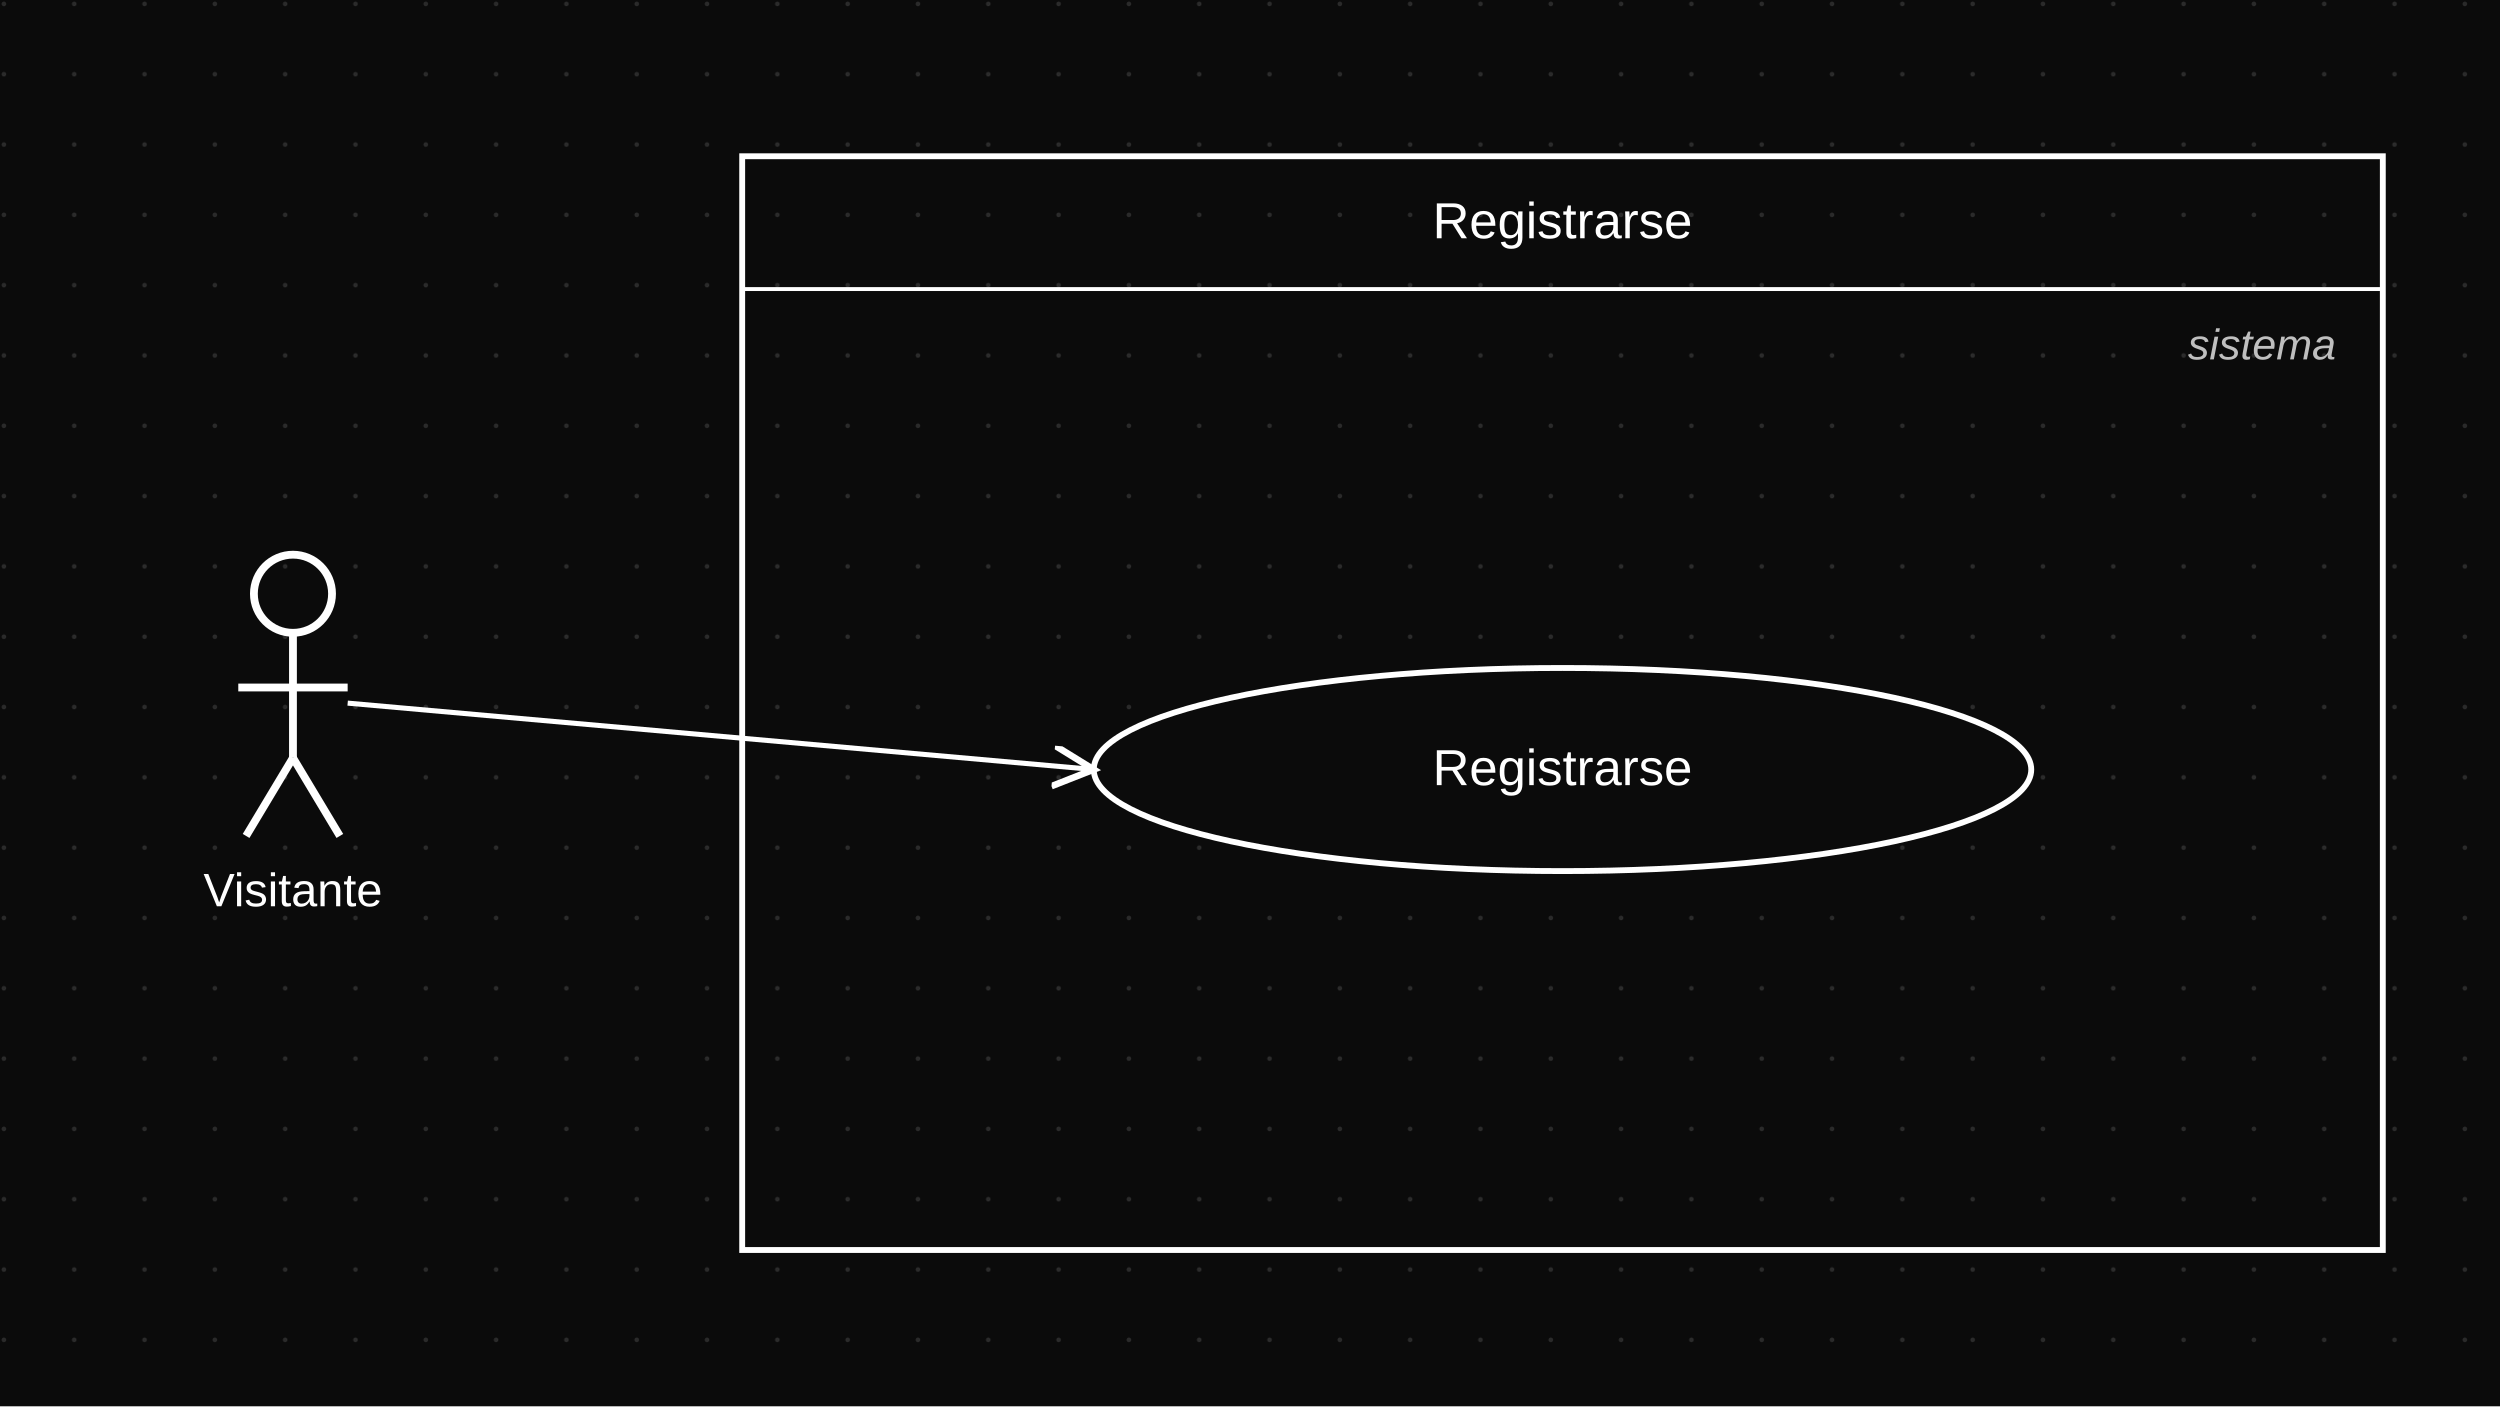
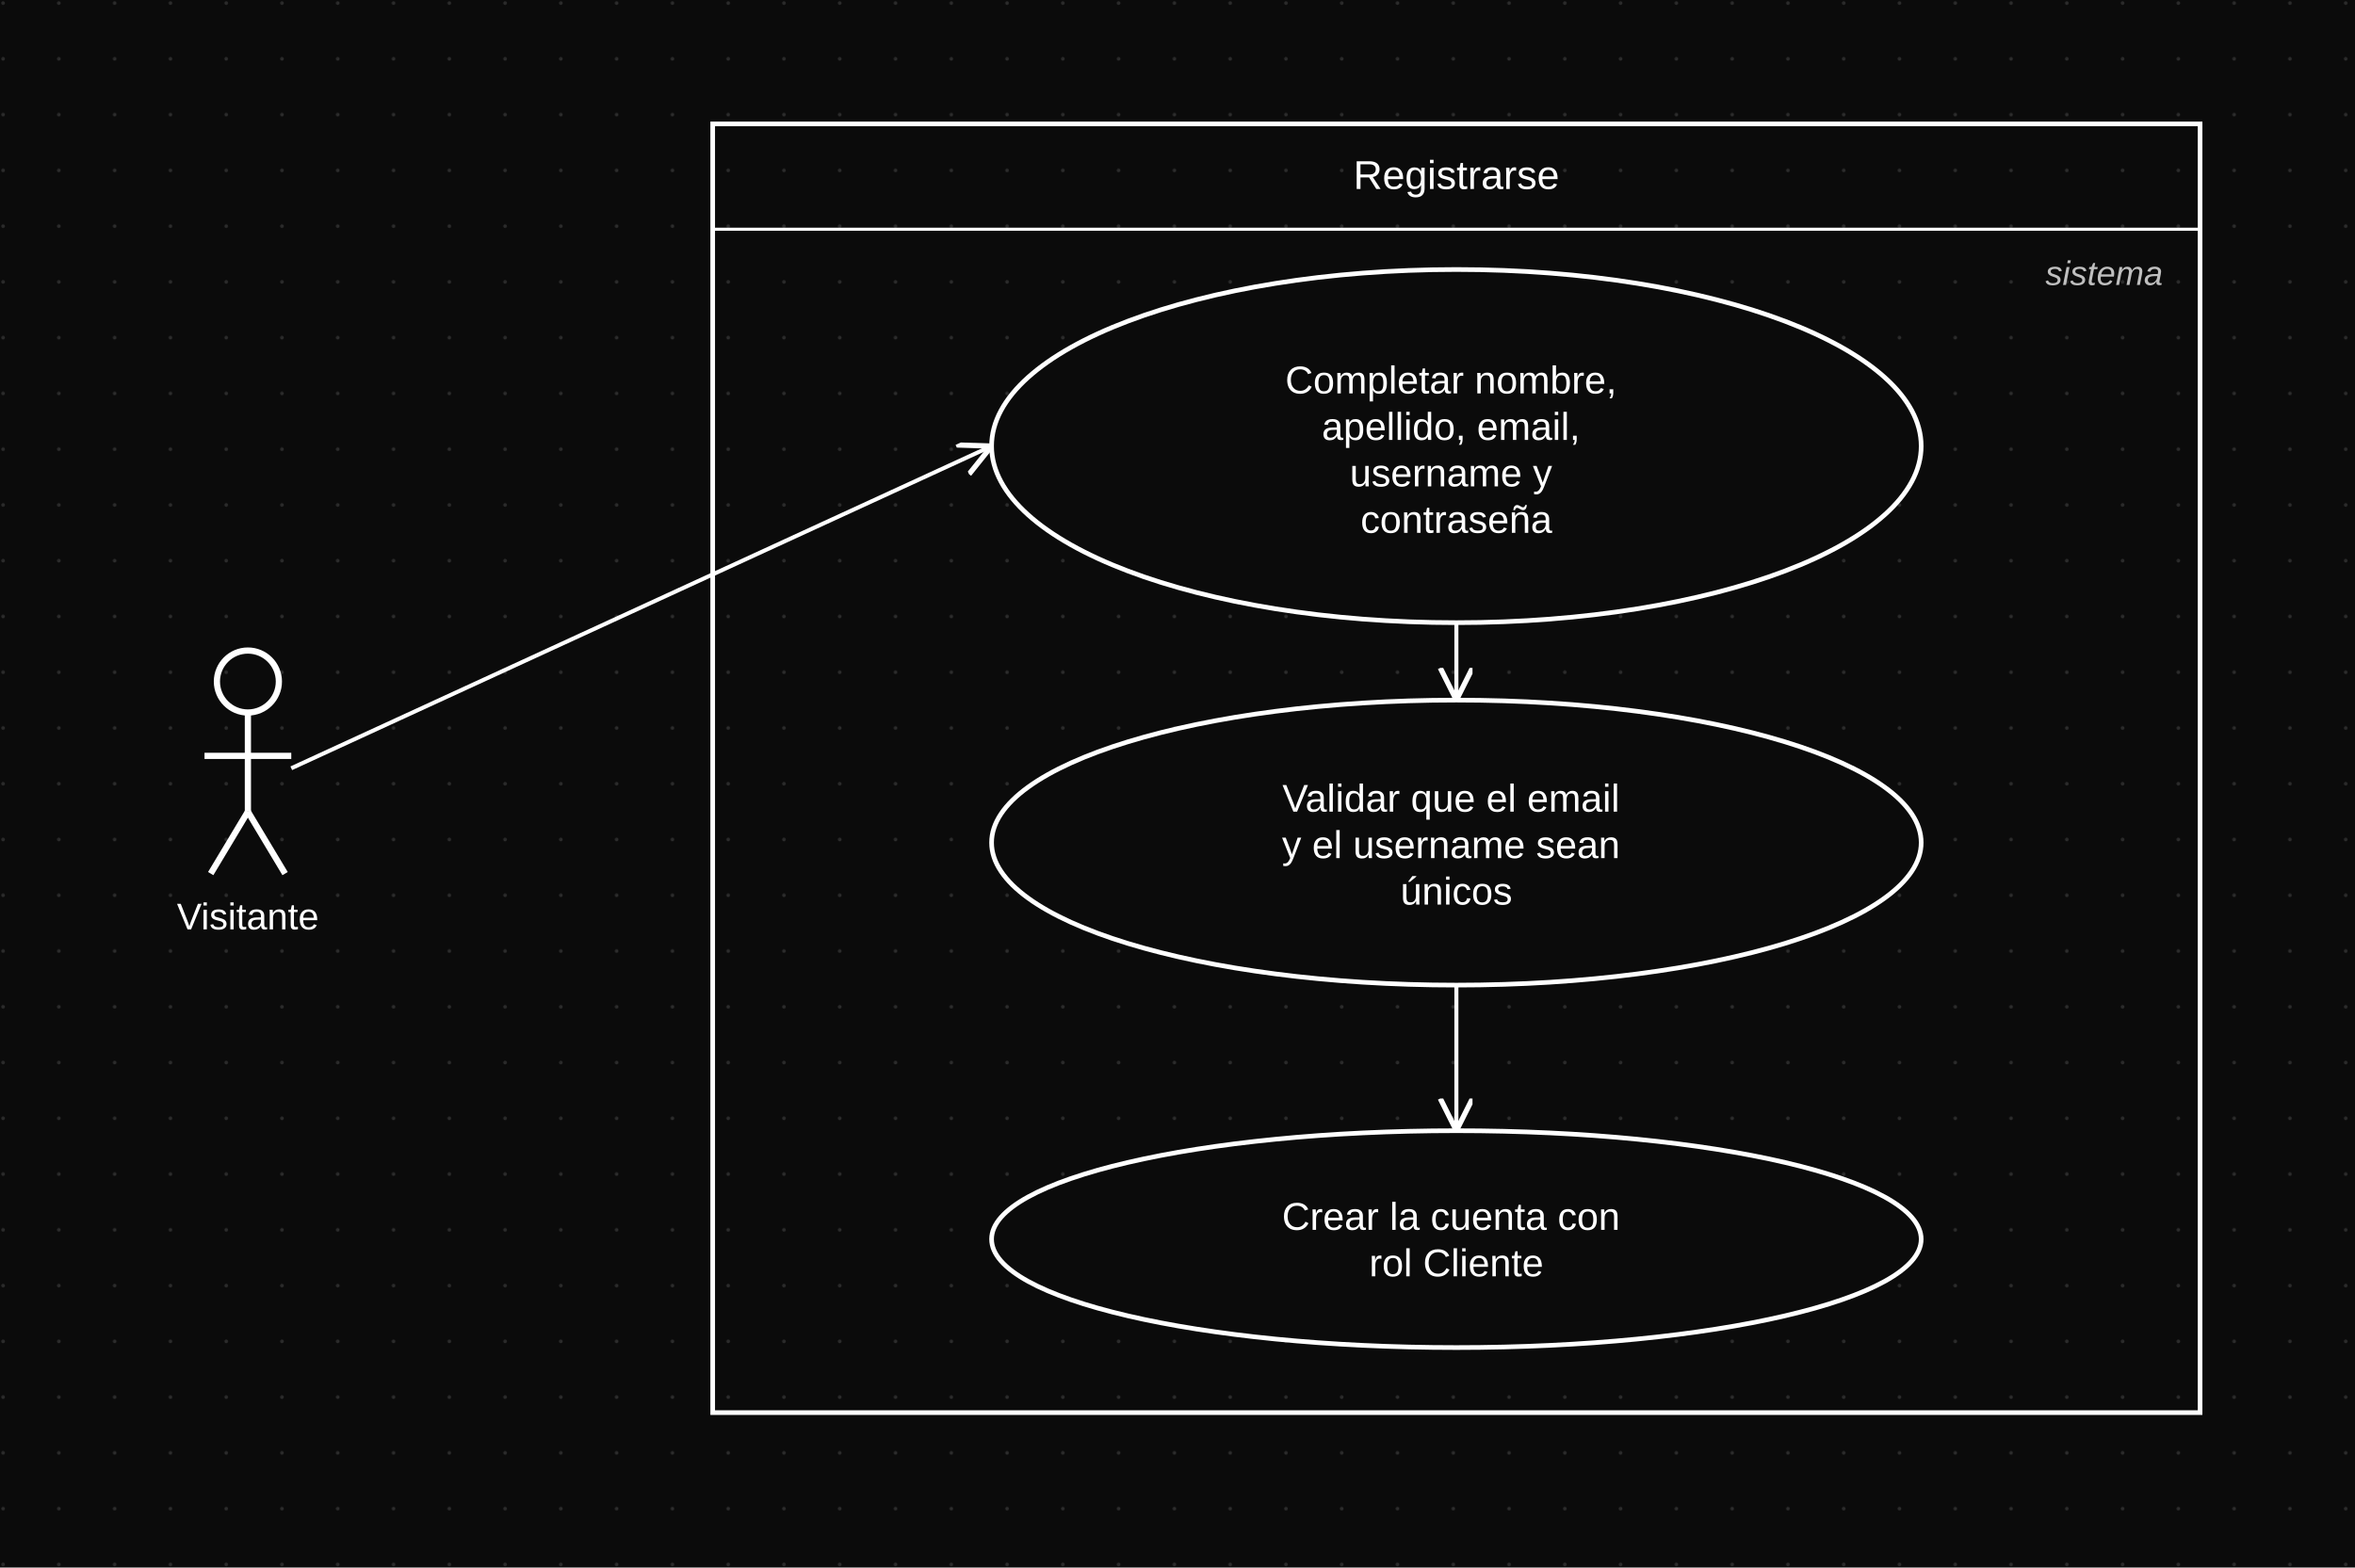
- <svg xmlns="http://www.w3.org/2000/svg" viewBox="0 0 640 360" font-family="Calibri, Arial, sans-serif">
+ <svg xmlns="http://www.w3.org/2000/svg" viewBox="0 0 760 506" font-family="Calibri, Arial, sans-serif">
  <defs>
    <pattern id="grid" width="18" height="18" patternUnits="userSpaceOnUse">
      <circle cx="1" cy="1" r="0.6" fill="#2a2a2a" />
    </pattern>
    <marker id="arrow" markerWidth="10" markerHeight="10" refX="8" refY="4" orient="auto">
      <path d="M0,0 L8,4 L0,8" fill="none" stroke="#ffffff" stroke-width="1.3" />
    </marker>
  </defs>
-   <rect x="0" y="0" width="640" height="360" fill="#0b0b0b" />
-   <rect x="0" y="0" width="640" height="360" fill="url(#grid)" />
-   <rect x="190" y="40" width="420" height="280" fill="none" stroke="#ffffff" stroke-width="1.5" />
-   <line x1="190" y1="74" x2="610" y2="74" stroke="#ffffff" stroke-width="1" />
-   <text x="400" y="61" fill="#ffffff" font-size="13" text-anchor="middle">
-     <tspan x="400" dy="0">Registrarse</tspan>
+   <rect x="0" y="0" width="760" height="506" fill="#0b0b0b" />
+   <rect x="0" y="0" width="760" height="506" fill="url(#grid)" />
+   <rect x="230" y="40" width="480" height="416" fill="none" stroke="#ffffff" stroke-width="1.5" />
+   <line x1="230" y1="74" x2="710" y2="74" stroke="#ffffff" stroke-width="1" />
+   <text x="470" y="61" fill="#ffffff" font-size="13" text-anchor="middle">
+     <tspan x="470" dy="0">Registrarse</tspan>
  </text>
-   <text x="598" y="92" fill="#bfbfbf" font-size="11" text-anchor="end" font-style="italic">sistema</text>
-   <ellipse cx="400" cy="197" rx="120" ry="26" fill="#0b0b0b" stroke="#ffffff" stroke-width="1.5" />
-   <text x="400" y="201" fill="#ffffff" font-size="13" text-anchor="middle">
-     <tspan x="400" dy="0">Registrarse</tspan>
+   <text x="698" y="92" fill="#bfbfbf" font-size="11" text-anchor="end" font-style="italic">sistema</text>
+   <line x1="94" y1="248" x2="320" y2="144" stroke="#ffffff" stroke-width="1.3" marker-end="url(#arrow)" />
+   <line x1="470" y1="201" x2="470" y2="226" stroke="#ffffff" stroke-width="1.3" marker-end="url(#arrow)" />
+   <line x1="470" y1="318" x2="470" y2="365" stroke="#ffffff" stroke-width="1.3" marker-end="url(#arrow)" />
+   <ellipse cx="470" cy="144" rx="150" ry="57" fill="#0b0b0b" stroke="#ffffff" stroke-width="1.5" />
+   <text x="470" y="148" fill="#ffffff" font-size="12.5" text-anchor="middle">
+     <tspan x="470" dy="-21">Completar nombre,</tspan>
+     <tspan x="470" dy="15">apellido, email,</tspan>
+     <tspan x="470" dy="15">username y</tspan>
+     <tspan x="470" dy="15">contraseña</tspan>
  </text>
-   <circle cx="75" cy="152" r="10" fill="none" stroke="#ffffff" stroke-width="2" />
-   <line x1="75" y1="162" x2="75" y2="194" stroke="#ffffff" stroke-width="2" />
-   <line x1="61" y1="176" x2="89" y2="176" stroke="#ffffff" stroke-width="2" />
-   <line x1="75" y1="194" x2="63" y2="214" stroke="#ffffff" stroke-width="2" />
-   <line x1="75" y1="194" x2="87" y2="214" stroke="#ffffff" stroke-width="2" />
-   <text x="75" y="232" fill="#ffffff" font-size="12" text-anchor="middle">Visitante</text>
-   <line x1="89" y1="180" x2="280" y2="197" stroke="#ffffff" stroke-width="1.3" marker-end="url(#arrow)" />
+   <ellipse cx="470" cy="272" rx="150" ry="46" fill="#0b0b0b" stroke="#ffffff" stroke-width="1.5" />
+   <text x="470" y="276" fill="#ffffff" font-size="12.5" text-anchor="middle">
+     <tspan x="470" dy="-14">Validar que el email</tspan>
+     <tspan x="470" dy="15">y el username sean</tspan>
+     <tspan x="470" dy="15">únicos</tspan>
+   </text>
+   <ellipse cx="470" cy="400" rx="150" ry="35" fill="#0b0b0b" stroke="#ffffff" stroke-width="1.5" />
+   <text x="470" y="404" fill="#ffffff" font-size="12.5" text-anchor="middle">
+     <tspan x="470" dy="-7">Crear la cuenta con</tspan>
+     <tspan x="470" dy="15">rol Cliente</tspan>
+   </text>
+   <circle cx="80" cy="220" r="10" fill="none" stroke="#ffffff" stroke-width="2" />
+   <line x1="80" y1="230" x2="80" y2="262" stroke="#ffffff" stroke-width="2" />
+   <line x1="66" y1="244" x2="94" y2="244" stroke="#ffffff" stroke-width="2" />
+   <line x1="80" y1="262" x2="68" y2="282" stroke="#ffffff" stroke-width="2" />
+   <line x1="80" y1="262" x2="92" y2="282" stroke="#ffffff" stroke-width="2" />
+   <text x="80" y="300" fill="#ffffff" font-size="12" text-anchor="middle">Visitante</text>
</svg>
